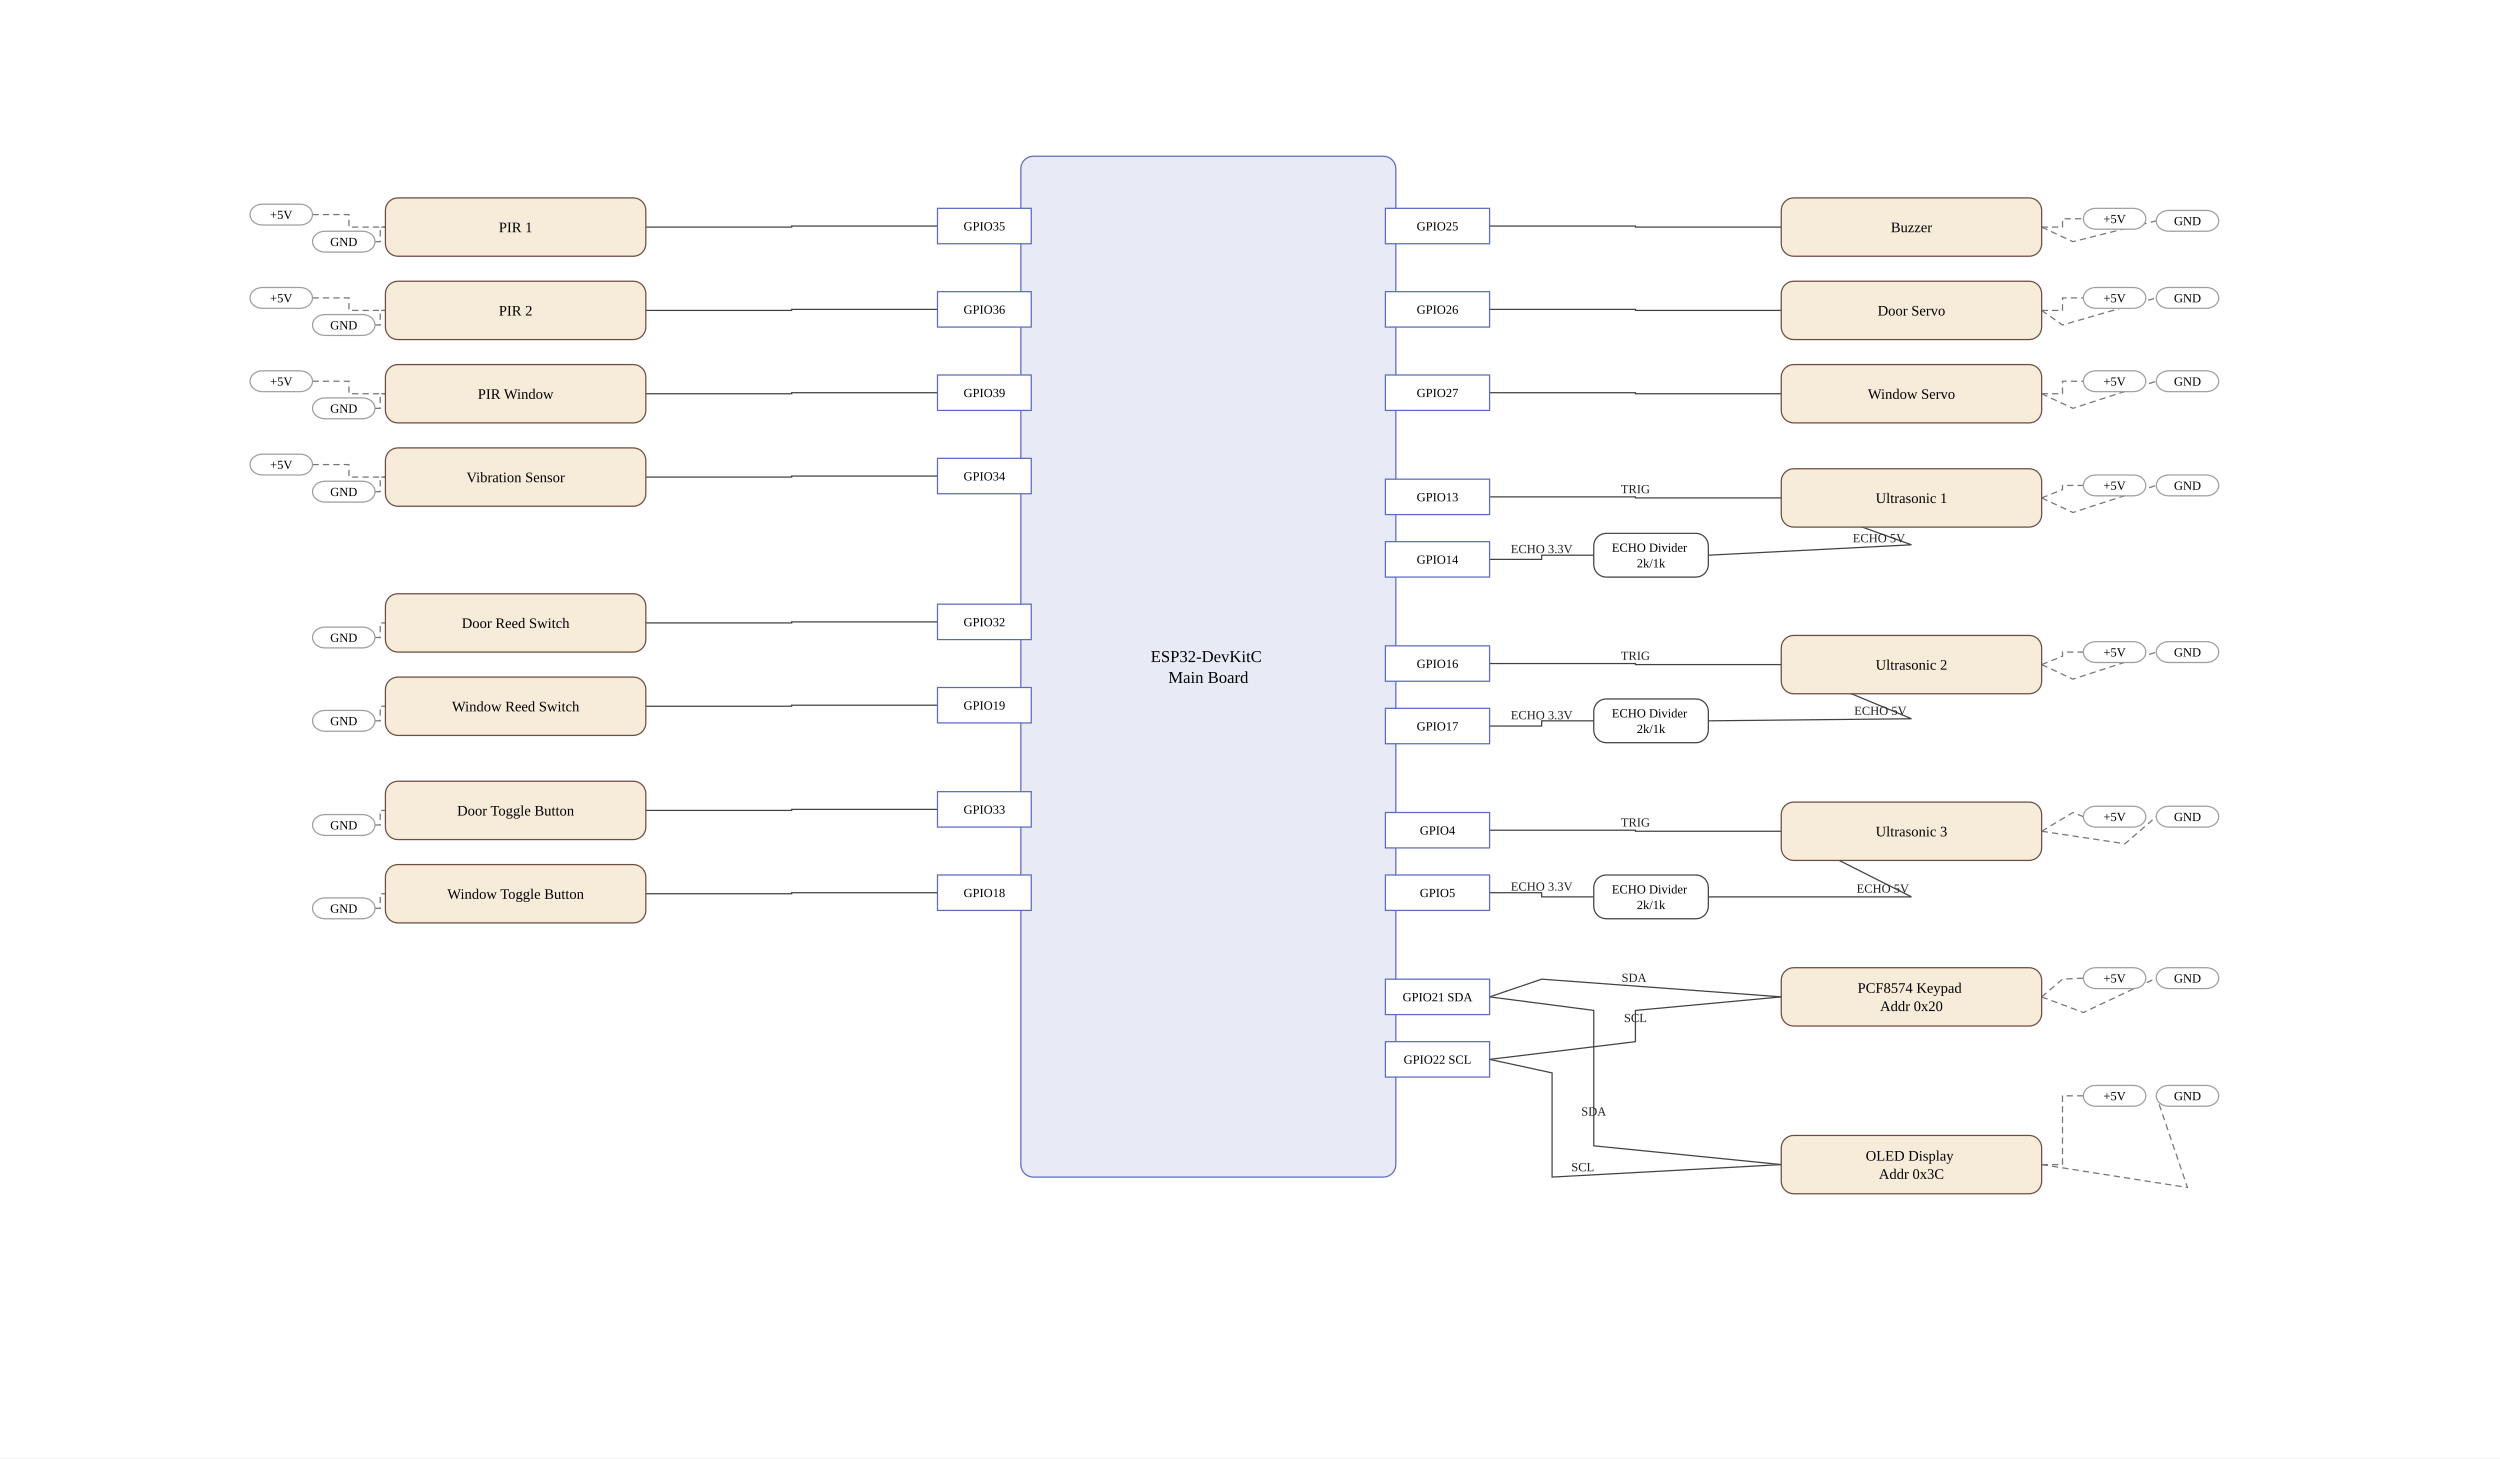
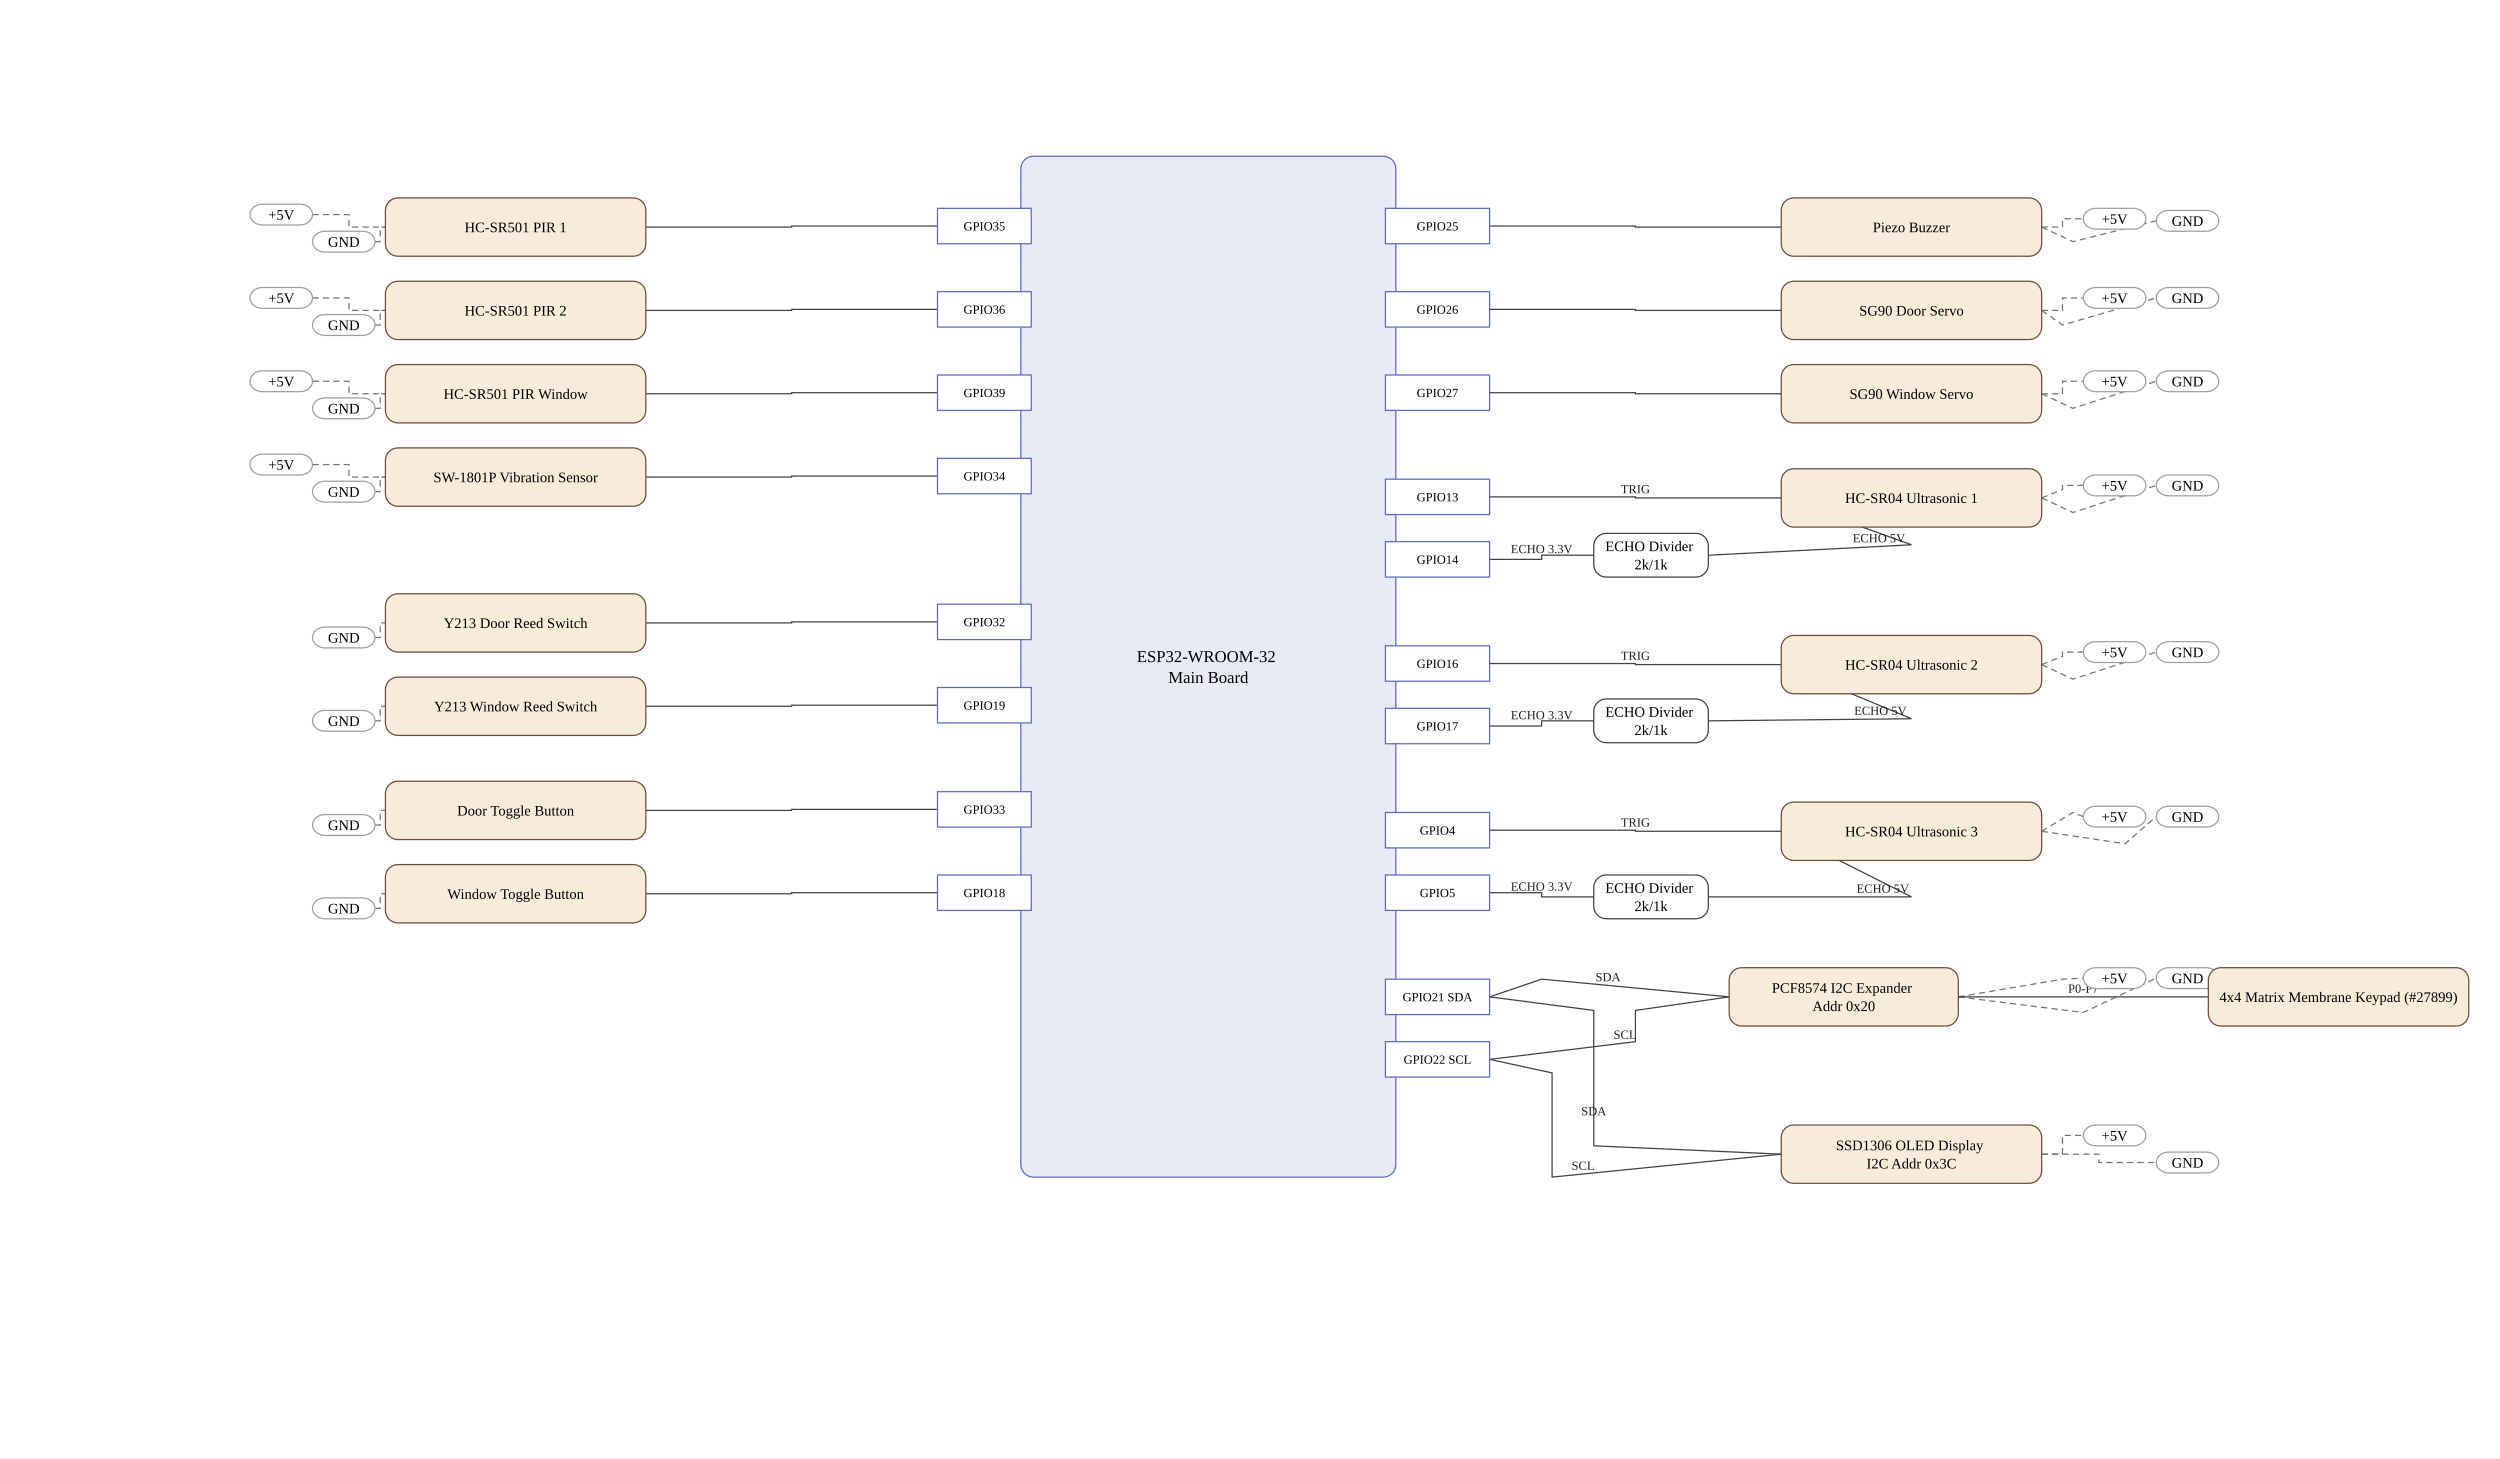
<svg xmlns="http://www.w3.org/2000/svg" width="2400" height="1400" viewBox="0 0 2400 1400">
  <rect width="100%" height="100%" fill="#ffffff" />
  <path d="M300.0,206.0 L335.0,206.0 L335.0,218.0 L370.0,218.0" fill="none" stroke="#757575" stroke-width="1.2" stroke-dasharray="6 4" />
  <path d="M360.0,232.0 L365.0,232.0 L365.0,218.0 L370.0,218.0" fill="none" stroke="#757575" stroke-width="1.2" stroke-dasharray="6 4" />
  <path d="M300.0,286.0 L335.0,286.0 L335.0,298.0 L370.0,298.0" fill="none" stroke="#757575" stroke-width="1.2" stroke-dasharray="6 4" />
  <path d="M360.0,312.0 L365.0,312.0 L365.0,298.0 L370.0,298.0" fill="none" stroke="#757575" stroke-width="1.2" stroke-dasharray="6 4" />
  <path d="M300.0,366.0 L335.0,366.0 L335.0,378.0 L370.0,378.0" fill="none" stroke="#757575" stroke-width="1.2" stroke-dasharray="6 4" />
  <path d="M360.0,392.0 L365.0,392.0 L365.0,378.0 L370.0,378.0" fill="none" stroke="#757575" stroke-width="1.2" stroke-dasharray="6 4" />
  <path d="M300.0,446.0 L335.0,446.0 L335.0,458.0 L370.0,458.0" fill="none" stroke="#757575" stroke-width="1.2" stroke-dasharray="6 4" />
  <path d="M360.0,472.0 L365.0,472.0 L365.0,458.0 L370.0,458.0" fill="none" stroke="#757575" stroke-width="1.2" stroke-dasharray="6 4" />
  <path d="M360.0,612.0 L365.0,612.0 L365.0,598.0 L370.0,598.0" fill="none" stroke="#757575" stroke-width="1.2" stroke-dasharray="6 4" />
  <path d="M360.0,692.0 L365.0,692.0 L365.0,678.0 L370.0,678.0" fill="none" stroke="#757575" stroke-width="1.2" stroke-dasharray="6 4" />
  <path d="M360.0,792.0 L365.0,792.0 L365.0,778.0 L370.0,778.0" fill="none" stroke="#757575" stroke-width="1.2" stroke-dasharray="6 4" />
  <path d="M360.0,872.0 L365.0,872.0 L365.0,858.0 L370.0,858.0" fill="none" stroke="#757575" stroke-width="1.2" stroke-dasharray="6 4" />
  <path d="M1960.0,218.0 L1980.0,218.0 L1980.0,210.0 L2000.0,210.0" fill="none" stroke="#757575" stroke-width="1.2" stroke-dasharray="6 4" />
  <path d="M1960.0,218.0 L1990.0,232.0 L1990.0,232.0 L2070.0,212.0" fill="none" stroke="#757575" stroke-width="1.2" stroke-dasharray="6 4" />
  <path d="M1960.0,298.0 L1980.0,298.0 L1980.0,286.0 L2000.0,286.0" fill="none" stroke="#757575" stroke-width="1.2" stroke-dasharray="6 4" />
  <path d="M1960.0,298.0 L1980.0,312.0 L1980.0,312.0 L2070.0,286.0" fill="none" stroke="#757575" stroke-width="1.2" stroke-dasharray="6 4" />
  <path d="M1960.0,378.0 L1980.0,378.0 L1980.0,366.0 L2000.0,366.0" fill="none" stroke="#757575" stroke-width="1.2" stroke-dasharray="6 4" />
  <path d="M1960.0,378.0 L1990.0,392.0 L1990.0,392.0 L2070.0,366.0" fill="none" stroke="#757575" stroke-width="1.2" stroke-dasharray="6 4" />
  <path d="M1960.0,478.0 L1980.0,470.0 L1980.0,466.0 L2000.0,466.0" fill="none" stroke="#757575" stroke-width="1.2" stroke-dasharray="6 4" />
  <path d="M1960.0,478.0 L1990.0,492.0 L1990.0,492.0 L2070.0,466.0" fill="none" stroke="#757575" stroke-width="1.2" stroke-dasharray="6 4" />
  <path d="M1960.0,638.0 L1980.0,630.0 L1980.0,626.0 L2000.0,626.0" fill="none" stroke="#757575" stroke-width="1.2" stroke-dasharray="6 4" />
  <path d="M1960.0,638.0 L1990.0,652.0 L1990.0,652.0 L2070.0,626.0" fill="none" stroke="#757575" stroke-width="1.2" stroke-dasharray="6 4" />
  <path d="M1960.0,798.0 L1990.0,780.0 L1990.0,780.0 L2000.0,784.0" fill="none" stroke="#757575" stroke-width="1.2" stroke-dasharray="6 4" />
  <path d="M1960.0,798.0 L2040.0,810.0 L2040.0,810.0 L2070.0,784.0" fill="none" stroke="#757575" stroke-width="1.2" stroke-dasharray="6 4" />
-   <path d="M1960.0,957.0 L1980.0,940.0 L1980.0,940.0 L2000.0,939.0" fill="none" stroke="#757575" stroke-width="1.2" stroke-dasharray="6 4" />
-   <path d="M1960.0,957.0 L2000.0,972.0 L2000.0,972.0 L2070.0,939.0" fill="none" stroke="#757575" stroke-width="1.2" stroke-dasharray="6 4" />
-   <path d="M1960.0,1118.0 L1980.0,1118.0 L1980.0,1052.0 L2000.0,1052.0" fill="none" stroke="#757575" stroke-width="1.2" stroke-dasharray="6 4" />
-   <path d="M1960.0,1118.0 L2100.0,1140.0 L2070.0,1052.0" fill="none" stroke="#757575" stroke-width="1.2" stroke-dasharray="6 4" />
+   <path d="M1880.0,957.0 L1980.0,940.0 L1980.0,940.0 L2000.0,939.0" fill="none" stroke="#757575" stroke-width="1.2" stroke-dasharray="6 4" />
+   <path d="M1880.0,957.0 L2000.0,972.0 L2000.0,972.0 L2070.0,939.0" fill="none" stroke="#757575" stroke-width="1.2" stroke-dasharray="6 4" />
+   <path d="M1960.0,1108.0 L1980.0,1108.0 L1980.0,1090.0 L2000.0,1090.0" fill="none" stroke="#757575" stroke-width="1.2" stroke-dasharray="6 4" />
+   <path d="M1960.0,1108.0 L2015.0,1108.0 L2015.0,1116.0 L2070.0,1116.0" fill="none" stroke="#757575" stroke-width="1.2" stroke-dasharray="6 4" />
  <path d="M620.0,218.0 L760.0,218.0 L760.0,217.0 L900.0,217.0" fill="none" stroke="#424242" stroke-width="1.2" />
  <path d="M620.0,298.0 L760.0,298.0 L760.0,297.0 L900.0,297.0" fill="none" stroke="#424242" stroke-width="1.2" />
  <path d="M620.0,378.0 L760.0,378.0 L760.0,377.0 L900.0,377.0" fill="none" stroke="#424242" stroke-width="1.2" />
  <path d="M620.0,458.0 L760.0,458.0 L760.0,457.0 L900.0,457.0" fill="none" stroke="#424242" stroke-width="1.2" />
  <path d="M620.0,598.0 L760.0,598.0 L760.0,597.0 L900.0,597.0" fill="none" stroke="#424242" stroke-width="1.2" />
  <path d="M620.0,678.0 L760.0,678.0 L760.0,677.0 L900.0,677.0" fill="none" stroke="#424242" stroke-width="1.2" />
  <path d="M620.0,778.0 L760.0,778.0 L760.0,777.0 L900.0,777.0" fill="none" stroke="#424242" stroke-width="1.2" />
  <path d="M620.0,858.0 L760.0,858.0 L760.0,857.0 L900.0,857.0" fill="none" stroke="#424242" stroke-width="1.2" />
  <path d="M1430.0,217.0 L1570.0,217.0 L1570.0,218.0 L1710.0,218.0" fill="none" stroke="#424242" stroke-width="1.2" />
  <path d="M1430.0,297.0 L1570.0,297.0 L1570.0,298.0 L1710.0,298.0" fill="none" stroke="#424242" stroke-width="1.2" />
  <path d="M1430.0,377.0 L1570.0,377.0 L1570.0,378.0 L1710.0,378.0" fill="none" stroke="#424242" stroke-width="1.2" />
  <path d="M1430.0,477.0 L1570.0,477.0 L1570.0,478.0 L1710.0,478.0" fill="none" stroke="#424242" stroke-width="1.2" />
  <text x="1570.0" y="473.5" text-anchor="middle" font-family="Times New Roman" font-size="12" fill="#212121">TRIG</text>
  <path d="M1710.0,478.0 L1835.0,523.0 L1640.0,533.0" fill="none" stroke="#424242" stroke-width="1.2" />
  <text x="1803.8" y="520.6" text-anchor="middle" font-family="Times New Roman" font-size="12" fill="#212121">ECHO 5V</text>
  <path d="M1530.0,533.0 L1480.0,533.0 L1480.0,537.0 L1430.0,537.0" fill="none" stroke="#424242" stroke-width="1.2" />
  <text x="1480.0" y="531.0" text-anchor="middle" font-family="Times New Roman" font-size="12" fill="#212121">ECHO 3.3V</text>
  <path d="M1430.0,637.0 L1570.0,637.0 L1570.0,638.0 L1710.0,638.0" fill="none" stroke="#424242" stroke-width="1.2" />
  <text x="1570.0" y="633.5" text-anchor="middle" font-family="Times New Roman" font-size="12" fill="#212121">TRIG</text>
  <path d="M1710.0,638.0 L1835.0,690.0 L1640.0,692.0" fill="none" stroke="#424242" stroke-width="1.2" />
  <text x="1805.2" y="686.3" text-anchor="middle" font-family="Times New Roman" font-size="12" fill="#212121">ECHO 5V</text>
  <path d="M1530.0,692.0 L1480.0,692.0 L1480.0,697.0 L1430.0,697.0" fill="none" stroke="#424242" stroke-width="1.2" />
  <text x="1480.0" y="690.5" text-anchor="middle" font-family="Times New Roman" font-size="12" fill="#212121">ECHO 3.3V</text>
  <path d="M1430.0,797.0 L1570.0,797.0 L1570.0,798.0 L1710.0,798.0" fill="none" stroke="#424242" stroke-width="1.2" />
  <text x="1570.0" y="793.5" text-anchor="middle" font-family="Times New Roman" font-size="12" fill="#212121">TRIG</text>
  <path d="M1710.0,798.0 L1835.0,861.0 L1640.0,861.0" fill="none" stroke="#424242" stroke-width="1.2" />
  <text x="1807.5" y="857.0" text-anchor="middle" font-family="Times New Roman" font-size="12" fill="#212121">ECHO 5V</text>
  <path d="M1530.0,861.0 L1480.0,861.0 L1480.0,857.0 L1430.0,857.0" fill="none" stroke="#424242" stroke-width="1.2" />
  <text x="1480.0" y="855.0" text-anchor="middle" font-family="Times New Roman" font-size="12" fill="#212121">ECHO 3.3V</text>
-   <path d="M1430.0,957.0 L1480.0,940.0 L1480.0,940.0 L1710.0,957.0" fill="none" stroke="#424242" stroke-width="1.2" />
-   <text x="1568.7" y="942.6" text-anchor="middle" font-family="Times New Roman" font-size="12" fill="#212121">SDA</text>
-   <path d="M1430.0,1017.0 L1570.0,1000.0 L1570.0,970.0 L1710.0,957.0" fill="none" stroke="#424242" stroke-width="1.2" />
-   <text x="1570.0" y="981.2" text-anchor="middle" font-family="Times New Roman" font-size="12" fill="#212121">SCL</text>
-   <path d="M1430.0,957.0 L1530.0,970.0 L1530.0,1100.0 L1710.0,1118.0" fill="none" stroke="#424242" stroke-width="1.2" />
-   <text x="1530.0" y="1071.0" text-anchor="middle" font-family="Times New Roman" font-size="12" fill="#212121">SDA</text>
-   <path d="M1430.0,1017.0 L1490.0,1030.0 L1490.0,1130.0 L1710.0,1118.0" fill="none" stroke="#424242" stroke-width="1.2" />
-   <text x="1519.4" y="1124.4" text-anchor="middle" font-family="Times New Roman" font-size="12" fill="#212121">SCL</text>
+   <path d="M1430.0,957.0 L1480.0,940.0 L1480.0,940.0 L1660.0,957.0" fill="none" stroke="#424242" stroke-width="1.2" />
+   <text x="1543.7" y="942.0" text-anchor="middle" font-family="Times New Roman" font-size="12" fill="#212121">SDA</text>
+   <path d="M1430.0,1017.0 L1570.0,1000.0 L1570.0,970.0 L1660.0,957.0" fill="none" stroke="#424242" stroke-width="1.2" />
+   <text x="1560.0" y="997.2" text-anchor="middle" font-family="Times New Roman" font-size="12" fill="#212121">SCL</text>
+   <path d="M1430.0,957.0 L1530.0,970.0 L1530.0,1100.0 L1710.0,1108.0" fill="none" stroke="#424242" stroke-width="1.2" />
+   <text x="1530.0" y="1070.7" text-anchor="middle" font-family="Times New Roman" font-size="12" fill="#212121">SDA</text>
+   <path d="M1430.0,1017.0 L1490.0,1030.0 L1490.0,1130.0 L1710.0,1108.0" fill="none" stroke="#424242" stroke-width="1.2" />
+   <text x="1519.7" y="1123.0" text-anchor="middle" font-family="Times New Roman" font-size="12" fill="#212121">SCL</text>
+   <path d="M1880.0,957.0 L2120.0,957.0" fill="none" stroke="#424242" stroke-width="1.2" />
+   <text x="2000.0" y="953.0" text-anchor="middle" font-family="Times New Roman" font-size="12" fill="#212121">P0-P7</text>
  <rect x="980.0" y="150.0" width="360.0" height="980.0" rx="12" ry="12" fill="#e8eaf6" stroke="#5c6bc0" stroke-width="1.2" />
  <text x="1160.0" y="635.6" text-anchor="middle" font-family="Times New Roman" font-size="16">
-     <tspan x="1160.0" dy="0.0">ESP32-DevKitC</tspan>
+     <tspan x="1160.0" dy="0.0">ESP32-WROOM-32</tspan>
    <tspan x="1160.0" dy="20.0">Main Board</tspan>
  </text>
  <rect x="900.0" y="200.0" width="90.0" height="34.0" rx="0" ry="0" fill="#ffffff" stroke="#5c6bc0" stroke-width="1.2" />
  <text x="945.0" y="221.2" text-anchor="middle" font-family="Times New Roman" font-size="12">
    <tspan x="945.0" dy="0.0">GPIO35</tspan>
  </text>
  <rect x="900.0" y="280.0" width="90.0" height="34.0" rx="0" ry="0" fill="#ffffff" stroke="#5c6bc0" stroke-width="1.2" />
  <text x="945.0" y="301.2" text-anchor="middle" font-family="Times New Roman" font-size="12">
    <tspan x="945.0" dy="0.0">GPIO36</tspan>
  </text>
  <rect x="900.0" y="360.0" width="90.0" height="34.0" rx="0" ry="0" fill="#ffffff" stroke="#5c6bc0" stroke-width="1.2" />
  <text x="945.0" y="381.2" text-anchor="middle" font-family="Times New Roman" font-size="12">
    <tspan x="945.0" dy="0.0">GPIO39</tspan>
  </text>
  <rect x="900.0" y="440.0" width="90.0" height="34.0" rx="0" ry="0" fill="#ffffff" stroke="#5c6bc0" stroke-width="1.2" />
  <text x="945.0" y="461.2" text-anchor="middle" font-family="Times New Roman" font-size="12">
    <tspan x="945.0" dy="0.0">GPIO34</tspan>
  </text>
  <rect x="900.0" y="580.0" width="90.0" height="34.0" rx="0" ry="0" fill="#ffffff" stroke="#5c6bc0" stroke-width="1.2" />
  <text x="945.0" y="601.2" text-anchor="middle" font-family="Times New Roman" font-size="12">
    <tspan x="945.0" dy="0.0">GPIO32</tspan>
  </text>
  <rect x="900.0" y="660.0" width="90.0" height="34.0" rx="0" ry="0" fill="#ffffff" stroke="#5c6bc0" stroke-width="1.2" />
  <text x="945.0" y="681.2" text-anchor="middle" font-family="Times New Roman" font-size="12">
    <tspan x="945.0" dy="0.0">GPIO19</tspan>
  </text>
  <rect x="900.0" y="760.0" width="90.0" height="34.0" rx="0" ry="0" fill="#ffffff" stroke="#5c6bc0" stroke-width="1.2" />
  <text x="945.0" y="781.2" text-anchor="middle" font-family="Times New Roman" font-size="12">
    <tspan x="945.0" dy="0.0">GPIO33</tspan>
  </text>
  <rect x="900.0" y="840.0" width="90.0" height="34.0" rx="0" ry="0" fill="#ffffff" stroke="#5c6bc0" stroke-width="1.2" />
  <text x="945.0" y="861.2" text-anchor="middle" font-family="Times New Roman" font-size="12">
    <tspan x="945.0" dy="0.0">GPIO18</tspan>
  </text>
  <rect x="1330.0" y="200.0" width="100.0" height="34.0" rx="0" ry="0" fill="#ffffff" stroke="#5c6bc0" stroke-width="1.2" />
  <text x="1380.0" y="221.2" text-anchor="middle" font-family="Times New Roman" font-size="12">
    <tspan x="1380.0" dy="0.0">GPIO25</tspan>
  </text>
  <rect x="1330.0" y="280.0" width="100.0" height="34.0" rx="0" ry="0" fill="#ffffff" stroke="#5c6bc0" stroke-width="1.2" />
  <text x="1380.0" y="301.2" text-anchor="middle" font-family="Times New Roman" font-size="12">
    <tspan x="1380.0" dy="0.0">GPIO26</tspan>
  </text>
  <rect x="1330.0" y="360.0" width="100.0" height="34.0" rx="0" ry="0" fill="#ffffff" stroke="#5c6bc0" stroke-width="1.2" />
  <text x="1380.0" y="381.2" text-anchor="middle" font-family="Times New Roman" font-size="12">
    <tspan x="1380.0" dy="0.0">GPIO27</tspan>
  </text>
  <rect x="1330.0" y="460.0" width="100.0" height="34.0" rx="0" ry="0" fill="#ffffff" stroke="#5c6bc0" stroke-width="1.2" />
  <text x="1380.0" y="481.2" text-anchor="middle" font-family="Times New Roman" font-size="12">
    <tspan x="1380.0" dy="0.0">GPIO13</tspan>
  </text>
  <rect x="1330.0" y="520.0" width="100.0" height="34.0" rx="0" ry="0" fill="#ffffff" stroke="#5c6bc0" stroke-width="1.2" />
  <text x="1380.0" y="541.2" text-anchor="middle" font-family="Times New Roman" font-size="12">
    <tspan x="1380.0" dy="0.0">GPIO14</tspan>
  </text>
  <rect x="1330.0" y="620.0" width="100.0" height="34.0" rx="0" ry="0" fill="#ffffff" stroke="#5c6bc0" stroke-width="1.2" />
  <text x="1380.0" y="641.2" text-anchor="middle" font-family="Times New Roman" font-size="12">
    <tspan x="1380.0" dy="0.0">GPIO16</tspan>
  </text>
  <rect x="1330.0" y="680.0" width="100.0" height="34.0" rx="0" ry="0" fill="#ffffff" stroke="#5c6bc0" stroke-width="1.2" />
  <text x="1380.0" y="701.2" text-anchor="middle" font-family="Times New Roman" font-size="12">
    <tspan x="1380.0" dy="0.0">GPIO17</tspan>
  </text>
  <rect x="1330.0" y="780.0" width="100.0" height="34.0" rx="0" ry="0" fill="#ffffff" stroke="#5c6bc0" stroke-width="1.2" />
  <text x="1380.0" y="801.2" text-anchor="middle" font-family="Times New Roman" font-size="12">
    <tspan x="1380.0" dy="0.0">GPIO4</tspan>
  </text>
  <rect x="1330.0" y="840.0" width="100.0" height="34.0" rx="0" ry="0" fill="#ffffff" stroke="#5c6bc0" stroke-width="1.2" />
  <text x="1380.0" y="861.2" text-anchor="middle" font-family="Times New Roman" font-size="12">
    <tspan x="1380.0" dy="0.0">GPIO5</tspan>
  </text>
  <rect x="1330.0" y="940.0" width="100.0" height="34.0" rx="0" ry="0" fill="#ffffff" stroke="#5c6bc0" stroke-width="1.2" />
  <text x="1380.0" y="961.2" text-anchor="middle" font-family="Times New Roman" font-size="12">
    <tspan x="1380.0" dy="0.0">GPIO21 SDA</tspan>
  </text>
  <rect x="1330.0" y="1000.0" width="100.0" height="34.0" rx="0" ry="0" fill="#ffffff" stroke="#5c6bc0" stroke-width="1.2" />
  <text x="1380.0" y="1021.2" text-anchor="middle" font-family="Times New Roman" font-size="12">
    <tspan x="1380.0" dy="0.0">GPIO22 SCL</tspan>
  </text>
  <rect x="370.0" y="190.0" width="250.0" height="56.0" rx="12" ry="12" fill="#f7ecd9" stroke="#6d4c41" stroke-width="1.2" />
  <text x="495.0" y="222.9" text-anchor="middle" font-family="Times New Roman" font-size="14">
-     <tspan x="495.0" dy="0.0">PIR 1</tspan>
+     <tspan x="495.0" dy="0.0">HC-SR501 PIR 1</tspan>
  </text>
  <rect x="370.0" y="270.0" width="250.0" height="56.0" rx="12" ry="12" fill="#f7ecd9" stroke="#6d4c41" stroke-width="1.2" />
  <text x="495.0" y="302.9" text-anchor="middle" font-family="Times New Roman" font-size="14">
-     <tspan x="495.0" dy="0.0">PIR 2</tspan>
+     <tspan x="495.0" dy="0.0">HC-SR501 PIR 2</tspan>
  </text>
  <rect x="370.0" y="350.0" width="250.0" height="56.0" rx="12" ry="12" fill="#f7ecd9" stroke="#6d4c41" stroke-width="1.2" />
  <text x="495.0" y="382.9" text-anchor="middle" font-family="Times New Roman" font-size="14">
-     <tspan x="495.0" dy="0.0">PIR Window</tspan>
+     <tspan x="495.0" dy="0.0">HC-SR501 PIR Window</tspan>
  </text>
  <rect x="370.0" y="430.0" width="250.0" height="56.0" rx="12" ry="12" fill="#f7ecd9" stroke="#6d4c41" stroke-width="1.2" />
  <text x="495.0" y="462.9" text-anchor="middle" font-family="Times New Roman" font-size="14">
-     <tspan x="495.0" dy="0.0">Vibration Sensor</tspan>
+     <tspan x="495.0" dy="0.0">SW-1801P Vibration Sensor</tspan>
  </text>
  <rect x="370.0" y="570.0" width="250.0" height="56.0" rx="12" ry="12" fill="#f7ecd9" stroke="#6d4c41" stroke-width="1.2" />
  <text x="495.0" y="602.9" text-anchor="middle" font-family="Times New Roman" font-size="14">
-     <tspan x="495.0" dy="0.0">Door Reed Switch</tspan>
+     <tspan x="495.0" dy="0.0">Y213 Door Reed Switch</tspan>
  </text>
  <rect x="370.0" y="650.0" width="250.0" height="56.0" rx="12" ry="12" fill="#f7ecd9" stroke="#6d4c41" stroke-width="1.2" />
  <text x="495.0" y="682.9" text-anchor="middle" font-family="Times New Roman" font-size="14">
-     <tspan x="495.0" dy="0.0">Window Reed Switch</tspan>
+     <tspan x="495.0" dy="0.0">Y213 Window Reed Switch</tspan>
  </text>
  <rect x="370.0" y="750.0" width="250.0" height="56.0" rx="12" ry="12" fill="#f7ecd9" stroke="#6d4c41" stroke-width="1.2" />
  <text x="495.0" y="782.9" text-anchor="middle" font-family="Times New Roman" font-size="14">
    <tspan x="495.0" dy="0.0">Door Toggle Button</tspan>
  </text>
  <rect x="370.0" y="830.0" width="250.0" height="56.0" rx="12" ry="12" fill="#f7ecd9" stroke="#6d4c41" stroke-width="1.2" />
  <text x="495.0" y="862.9" text-anchor="middle" font-family="Times New Roman" font-size="14">
    <tspan x="495.0" dy="0.0">Window Toggle Button</tspan>
  </text>
  <rect x="1710.0" y="190.0" width="250.0" height="56.0" rx="12" ry="12" fill="#f7ecd9" stroke="#6d4c41" stroke-width="1.2" />
  <text x="1835.0" y="222.9" text-anchor="middle" font-family="Times New Roman" font-size="14">
-     <tspan x="1835.0" dy="0.0">Buzzer</tspan>
+     <tspan x="1835.0" dy="0.0">Piezo Buzzer</tspan>
  </text>
  <rect x="1710.0" y="270.0" width="250.0" height="56.0" rx="12" ry="12" fill="#f7ecd9" stroke="#6d4c41" stroke-width="1.2" />
  <text x="1835.0" y="302.9" text-anchor="middle" font-family="Times New Roman" font-size="14">
-     <tspan x="1835.0" dy="0.0">Door Servo</tspan>
+     <tspan x="1835.0" dy="0.0">SG90 Door Servo</tspan>
  </text>
  <rect x="1710.0" y="350.0" width="250.0" height="56.0" rx="12" ry="12" fill="#f7ecd9" stroke="#6d4c41" stroke-width="1.2" />
  <text x="1835.0" y="382.9" text-anchor="middle" font-family="Times New Roman" font-size="14">
-     <tspan x="1835.0" dy="0.0">Window Servo</tspan>
+     <tspan x="1835.0" dy="0.0">SG90 Window Servo</tspan>
  </text>
  <rect x="1710.0" y="450.0" width="250.0" height="56.0" rx="12" ry="12" fill="#f7ecd9" stroke="#6d4c41" stroke-width="1.2" />
  <text x="1835.0" y="482.9" text-anchor="middle" font-family="Times New Roman" font-size="14">
-     <tspan x="1835.0" dy="0.0">Ultrasonic 1</tspan>
+     <tspan x="1835.0" dy="0.0">HC-SR04 Ultrasonic 1</tspan>
  </text>
  <rect x="1710.0" y="610.0" width="250.0" height="56.0" rx="12" ry="12" fill="#f7ecd9" stroke="#6d4c41" stroke-width="1.2" />
  <text x="1835.0" y="642.9" text-anchor="middle" font-family="Times New Roman" font-size="14">
-     <tspan x="1835.0" dy="0.0">Ultrasonic 2</tspan>
+     <tspan x="1835.0" dy="0.0">HC-SR04 Ultrasonic 2</tspan>
  </text>
  <rect x="1710.0" y="770.0" width="250.0" height="56.0" rx="12" ry="12" fill="#f7ecd9" stroke="#6d4c41" stroke-width="1.2" />
  <text x="1835.0" y="802.9" text-anchor="middle" font-family="Times New Roman" font-size="14">
-     <tspan x="1835.0" dy="0.0">Ultrasonic 3</tspan>
-   </text>
-   <rect x="1710.0" y="929.0" width="250.0" height="56.0" rx="12" ry="12" fill="#f7ecd9" stroke="#6d4c41" stroke-width="1.2" />
-   <text x="1835.0" y="953.1" text-anchor="middle" font-family="Times New Roman" font-size="14">
-     <tspan x="1835.0" dy="0.0">PCF8574 Keypad</tspan>
-     <tspan x="1835.0" dy="17.5">Addr 0x20</tspan>
-   </text>
-   <rect x="1710.0" y="1090.0" width="250.0" height="56.0" rx="12" ry="12" fill="#f7ecd9" stroke="#6d4c41" stroke-width="1.2" />
-   <text x="1835.0" y="1114.2" text-anchor="middle" font-family="Times New Roman" font-size="14">
-     <tspan x="1835.0" dy="0.0">OLED Display</tspan>
-     <tspan x="1835.0" dy="17.5">Addr 0x3C</tspan>
+     <tspan x="1835.0" dy="0.0">HC-SR04 Ultrasonic 3</tspan>
+   </text>
+   <rect x="1660.0" y="929.0" width="220.0" height="56.0" rx="12" ry="12" fill="#f7ecd9" stroke="#6d4c41" stroke-width="1.2" />
+   <text x="1770.0" y="953.1" text-anchor="middle" font-family="Times New Roman" font-size="14">
+     <tspan x="1770.0" dy="0.0">PCF8574 I2C Expander</tspan>
+     <tspan x="1770.0" dy="17.5">Addr 0x20</tspan>
+   </text>
+   <rect x="1710.0" y="1080.0" width="250.0" height="56.0" rx="12" ry="12" fill="#f7ecd9" stroke="#6d4c41" stroke-width="1.2" />
+   <text x="1835.0" y="1104.2" text-anchor="middle" font-family="Times New Roman" font-size="14">
+     <tspan x="1835.0" dy="0.0">SSD1306 OLED Display</tspan>
+     <tspan x="1835.0" dy="17.5">I2C Addr 0x3C</tspan>
  </text>
  <rect x="1530.0" y="512.0" width="110.0" height="42.0" rx="12" ry="12" fill="#ffffff" stroke="#424242" stroke-width="1.2" />
-   <text x="1585.0" y="529.7" text-anchor="middle" font-family="Times New Roman" font-size="12">
+   <text x="1585.0" y="529.1" text-anchor="middle" font-family="Times New Roman" font-size="14">
    <tspan x="1585.0" dy="0.0">ECHO Divider</tspan>
-     <tspan x="1585.0" dy="15.0">2k/1k</tspan>
+     <tspan x="1585.0" dy="17.5">2k/1k</tspan>
  </text>
  <rect x="1530.0" y="671.0" width="110.0" height="42.0" rx="12" ry="12" fill="#ffffff" stroke="#424242" stroke-width="1.2" />
-   <text x="1585.0" y="688.7" text-anchor="middle" font-family="Times New Roman" font-size="12">
+   <text x="1585.0" y="688.1" text-anchor="middle" font-family="Times New Roman" font-size="14">
    <tspan x="1585.0" dy="0.0">ECHO Divider</tspan>
-     <tspan x="1585.0" dy="15.0">2k/1k</tspan>
+     <tspan x="1585.0" dy="17.5">2k/1k</tspan>
  </text>
  <rect x="1530.0" y="840.0" width="110.0" height="42.0" rx="12" ry="12" fill="#ffffff" stroke="#424242" stroke-width="1.2" />
-   <text x="1585.0" y="857.7" text-anchor="middle" font-family="Times New Roman" font-size="12">
+   <text x="1585.0" y="857.1" text-anchor="middle" font-family="Times New Roman" font-size="14">
    <tspan x="1585.0" dy="0.0">ECHO Divider</tspan>
-     <tspan x="1585.0" dy="15.0">2k/1k</tspan>
+     <tspan x="1585.0" dy="17.5">2k/1k</tspan>
  </text>
  <rect x="240.0" y="196.0" width="60.0" height="20.0" rx="12" ry="12" fill="#ffffff" stroke="#9e9e9e" stroke-width="1.2" />
-   <text x="270.0" y="210.2" text-anchor="middle" font-family="Times New Roman" font-size="12">
+   <text x="270.0" y="210.9" text-anchor="middle" font-family="Times New Roman" font-size="14">
    <tspan x="270.0" dy="0.0">+5V</tspan>
  </text>
  <rect x="300.0" y="222.0" width="60.0" height="20.0" rx="12" ry="12" fill="#ffffff" stroke="#9e9e9e" stroke-width="1.2" />
-   <text x="330.0" y="236.2" text-anchor="middle" font-family="Times New Roman" font-size="12">
+   <text x="330.0" y="236.9" text-anchor="middle" font-family="Times New Roman" font-size="14">
    <tspan x="330.0" dy="0.0">GND</tspan>
  </text>
  <rect x="240.0" y="276.0" width="60.0" height="20.0" rx="12" ry="12" fill="#ffffff" stroke="#9e9e9e" stroke-width="1.2" />
-   <text x="270.0" y="290.2" text-anchor="middle" font-family="Times New Roman" font-size="12">
+   <text x="270.0" y="290.9" text-anchor="middle" font-family="Times New Roman" font-size="14">
    <tspan x="270.0" dy="0.0">+5V</tspan>
  </text>
  <rect x="300.0" y="302.0" width="60.0" height="20.0" rx="12" ry="12" fill="#ffffff" stroke="#9e9e9e" stroke-width="1.2" />
-   <text x="330.0" y="316.2" text-anchor="middle" font-family="Times New Roman" font-size="12">
+   <text x="330.0" y="316.9" text-anchor="middle" font-family="Times New Roman" font-size="14">
    <tspan x="330.0" dy="0.0">GND</tspan>
  </text>
  <rect x="240.0" y="356.0" width="60.0" height="20.0" rx="12" ry="12" fill="#ffffff" stroke="#9e9e9e" stroke-width="1.2" />
-   <text x="270.0" y="370.2" text-anchor="middle" font-family="Times New Roman" font-size="12">
+   <text x="270.0" y="370.9" text-anchor="middle" font-family="Times New Roman" font-size="14">
    <tspan x="270.0" dy="0.0">+5V</tspan>
  </text>
  <rect x="300.0" y="382.0" width="60.0" height="20.0" rx="12" ry="12" fill="#ffffff" stroke="#9e9e9e" stroke-width="1.2" />
-   <text x="330.0" y="396.2" text-anchor="middle" font-family="Times New Roman" font-size="12">
+   <text x="330.0" y="396.9" text-anchor="middle" font-family="Times New Roman" font-size="14">
    <tspan x="330.0" dy="0.0">GND</tspan>
  </text>
  <rect x="240.0" y="436.0" width="60.0" height="20.0" rx="12" ry="12" fill="#ffffff" stroke="#9e9e9e" stroke-width="1.2" />
-   <text x="270.0" y="450.2" text-anchor="middle" font-family="Times New Roman" font-size="12">
+   <text x="270.0" y="450.9" text-anchor="middle" font-family="Times New Roman" font-size="14">
    <tspan x="270.0" dy="0.0">+5V</tspan>
  </text>
  <rect x="300.0" y="462.0" width="60.0" height="20.0" rx="12" ry="12" fill="#ffffff" stroke="#9e9e9e" stroke-width="1.2" />
-   <text x="330.0" y="476.2" text-anchor="middle" font-family="Times New Roman" font-size="12">
+   <text x="330.0" y="476.9" text-anchor="middle" font-family="Times New Roman" font-size="14">
    <tspan x="330.0" dy="0.0">GND</tspan>
  </text>
  <rect x="300.0" y="602.0" width="60.0" height="20.0" rx="12" ry="12" fill="#ffffff" stroke="#9e9e9e" stroke-width="1.2" />
-   <text x="330.0" y="616.2" text-anchor="middle" font-family="Times New Roman" font-size="12">
+   <text x="330.0" y="616.9" text-anchor="middle" font-family="Times New Roman" font-size="14">
    <tspan x="330.0" dy="0.0">GND</tspan>
  </text>
  <rect x="300.0" y="682.0" width="60.0" height="20.0" rx="12" ry="12" fill="#ffffff" stroke="#9e9e9e" stroke-width="1.2" />
-   <text x="330.0" y="696.2" text-anchor="middle" font-family="Times New Roman" font-size="12">
+   <text x="330.0" y="696.9" text-anchor="middle" font-family="Times New Roman" font-size="14">
    <tspan x="330.0" dy="0.0">GND</tspan>
  </text>
  <rect x="300.0" y="782.0" width="60.0" height="20.0" rx="12" ry="12" fill="#ffffff" stroke="#9e9e9e" stroke-width="1.2" />
-   <text x="330.0" y="796.2" text-anchor="middle" font-family="Times New Roman" font-size="12">
+   <text x="330.0" y="796.9" text-anchor="middle" font-family="Times New Roman" font-size="14">
    <tspan x="330.0" dy="0.0">GND</tspan>
  </text>
  <rect x="300.0" y="862.0" width="60.0" height="20.0" rx="12" ry="12" fill="#ffffff" stroke="#9e9e9e" stroke-width="1.2" />
-   <text x="330.0" y="876.2" text-anchor="middle" font-family="Times New Roman" font-size="12">
+   <text x="330.0" y="876.9" text-anchor="middle" font-family="Times New Roman" font-size="14">
    <tspan x="330.0" dy="0.0">GND</tspan>
  </text>
  <rect x="2000.0" y="200.0" width="60.0" height="20.0" rx="12" ry="12" fill="#ffffff" stroke="#9e9e9e" stroke-width="1.2" />
-   <text x="2030.0" y="214.2" text-anchor="middle" font-family="Times New Roman" font-size="12">
+   <text x="2030.0" y="214.9" text-anchor="middle" font-family="Times New Roman" font-size="14">
    <tspan x="2030.0" dy="0.0">+5V</tspan>
  </text>
  <rect x="2070.0" y="202.0" width="60.0" height="20.0" rx="12" ry="12" fill="#ffffff" stroke="#9e9e9e" stroke-width="1.2" />
-   <text x="2100.0" y="216.2" text-anchor="middle" font-family="Times New Roman" font-size="12">
+   <text x="2100.0" y="216.9" text-anchor="middle" font-family="Times New Roman" font-size="14">
    <tspan x="2100.0" dy="0.0">GND</tspan>
  </text>
  <rect x="2000.0" y="276.0" width="60.0" height="20.0" rx="12" ry="12" fill="#ffffff" stroke="#9e9e9e" stroke-width="1.2" />
-   <text x="2030.0" y="290.2" text-anchor="middle" font-family="Times New Roman" font-size="12">
+   <text x="2030.0" y="290.9" text-anchor="middle" font-family="Times New Roman" font-size="14">
    <tspan x="2030.0" dy="0.0">+5V</tspan>
  </text>
  <rect x="2070.0" y="276.0" width="60.0" height="20.0" rx="12" ry="12" fill="#ffffff" stroke="#9e9e9e" stroke-width="1.2" />
-   <text x="2100.0" y="290.2" text-anchor="middle" font-family="Times New Roman" font-size="12">
+   <text x="2100.0" y="290.9" text-anchor="middle" font-family="Times New Roman" font-size="14">
    <tspan x="2100.0" dy="0.0">GND</tspan>
  </text>
  <rect x="2000.0" y="356.0" width="60.0" height="20.0" rx="12" ry="12" fill="#ffffff" stroke="#9e9e9e" stroke-width="1.2" />
-   <text x="2030.0" y="370.2" text-anchor="middle" font-family="Times New Roman" font-size="12">
+   <text x="2030.0" y="370.9" text-anchor="middle" font-family="Times New Roman" font-size="14">
    <tspan x="2030.0" dy="0.0">+5V</tspan>
  </text>
  <rect x="2070.0" y="356.0" width="60.0" height="20.0" rx="12" ry="12" fill="#ffffff" stroke="#9e9e9e" stroke-width="1.2" />
-   <text x="2100.0" y="370.2" text-anchor="middle" font-family="Times New Roman" font-size="12">
+   <text x="2100.0" y="370.9" text-anchor="middle" font-family="Times New Roman" font-size="14">
    <tspan x="2100.0" dy="0.0">GND</tspan>
  </text>
  <rect x="2000.0" y="456.0" width="60.0" height="20.0" rx="12" ry="12" fill="#ffffff" stroke="#9e9e9e" stroke-width="1.2" />
-   <text x="2030.0" y="470.2" text-anchor="middle" font-family="Times New Roman" font-size="12">
+   <text x="2030.0" y="470.9" text-anchor="middle" font-family="Times New Roman" font-size="14">
    <tspan x="2030.0" dy="0.0">+5V</tspan>
  </text>
  <rect x="2070.0" y="456.0" width="60.0" height="20.0" rx="12" ry="12" fill="#ffffff" stroke="#9e9e9e" stroke-width="1.2" />
-   <text x="2100.0" y="470.2" text-anchor="middle" font-family="Times New Roman" font-size="12">
+   <text x="2100.0" y="470.9" text-anchor="middle" font-family="Times New Roman" font-size="14">
    <tspan x="2100.0" dy="0.0">GND</tspan>
  </text>
  <rect x="2000.0" y="616.0" width="60.0" height="20.0" rx="12" ry="12" fill="#ffffff" stroke="#9e9e9e" stroke-width="1.2" />
-   <text x="2030.0" y="630.2" text-anchor="middle" font-family="Times New Roman" font-size="12">
+   <text x="2030.0" y="630.9" text-anchor="middle" font-family="Times New Roman" font-size="14">
    <tspan x="2030.0" dy="0.0">+5V</tspan>
  </text>
  <rect x="2070.0" y="616.0" width="60.0" height="20.0" rx="12" ry="12" fill="#ffffff" stroke="#9e9e9e" stroke-width="1.2" />
-   <text x="2100.0" y="630.2" text-anchor="middle" font-family="Times New Roman" font-size="12">
+   <text x="2100.0" y="630.9" text-anchor="middle" font-family="Times New Roman" font-size="14">
    <tspan x="2100.0" dy="0.0">GND</tspan>
  </text>
  <rect x="2000.0" y="774.0" width="60.0" height="20.0" rx="12" ry="12" fill="#ffffff" stroke="#9e9e9e" stroke-width="1.2" />
-   <text x="2030.0" y="788.2" text-anchor="middle" font-family="Times New Roman" font-size="12">
+   <text x="2030.0" y="788.9" text-anchor="middle" font-family="Times New Roman" font-size="14">
    <tspan x="2030.0" dy="0.0">+5V</tspan>
  </text>
  <rect x="2070.0" y="774.0" width="60.0" height="20.0" rx="12" ry="12" fill="#ffffff" stroke="#9e9e9e" stroke-width="1.2" />
-   <text x="2100.0" y="788.2" text-anchor="middle" font-family="Times New Roman" font-size="12">
+   <text x="2100.0" y="788.9" text-anchor="middle" font-family="Times New Roman" font-size="14">
    <tspan x="2100.0" dy="0.0">GND</tspan>
  </text>
  <rect x="2000.0" y="929.0" width="60.0" height="20.0" rx="12" ry="12" fill="#ffffff" stroke="#9e9e9e" stroke-width="1.2" />
-   <text x="2030.0" y="943.2" text-anchor="middle" font-family="Times New Roman" font-size="12">
+   <text x="2030.0" y="943.9" text-anchor="middle" font-family="Times New Roman" font-size="14">
    <tspan x="2030.0" dy="0.0">+5V</tspan>
  </text>
  <rect x="2070.0" y="929.0" width="60.0" height="20.0" rx="12" ry="12" fill="#ffffff" stroke="#9e9e9e" stroke-width="1.2" />
-   <text x="2100.0" y="943.2" text-anchor="middle" font-family="Times New Roman" font-size="12">
-     <tspan x="2100.0" dy="0.0">GND</tspan>
-   </text>
-   <rect x="2000.0" y="1042.0" width="60.0" height="20.0" rx="12" ry="12" fill="#ffffff" stroke="#9e9e9e" stroke-width="1.2" />
-   <text x="2030.0" y="1056.2" text-anchor="middle" font-family="Times New Roman" font-size="12">
-     <tspan x="2030.0" dy="0.0">+5V</tspan>
-   </text>
-   <rect x="2070.0" y="1042.0" width="60.0" height="20.0" rx="12" ry="12" fill="#ffffff" stroke="#9e9e9e" stroke-width="1.2" />
-   <text x="2100.0" y="1056.2" text-anchor="middle" font-family="Times New Roman" font-size="12">
-     <tspan x="2100.0" dy="0.0">GND</tspan>
+   <text x="2100.0" y="943.9" text-anchor="middle" font-family="Times New Roman" font-size="14">
+     <tspan x="2100.0" dy="0.0">GND</tspan>
+   </text>
+   <rect x="2000.0" y="1080.0" width="60.0" height="20.0" rx="12" ry="12" fill="#ffffff" stroke="#9e9e9e" stroke-width="1.2" />
+   <text x="2030.0" y="1094.9" text-anchor="middle" font-family="Times New Roman" font-size="14">
+     <tspan x="2030.0" dy="0.0">+5V</tspan>
+   </text>
+   <rect x="2070.0" y="1106.0" width="60.0" height="20.0" rx="12" ry="12" fill="#ffffff" stroke="#9e9e9e" stroke-width="1.2" />
+   <text x="2100.0" y="1120.9" text-anchor="middle" font-family="Times New Roman" font-size="14">
+     <tspan x="2100.0" dy="0.0">GND</tspan>
+   </text>
+   <rect x="2120.0" y="929.0" width="250.0" height="56.0" rx="12" ry="12" fill="#f7ecd9" stroke="#6d4c41" stroke-width="1.2" />
+   <text x="2245.0" y="961.9" text-anchor="middle" font-family="Times New Roman" font-size="14">
+     <tspan x="2245.0" dy="0.0">4x4 Matrix Membrane Keypad (#27899)</tspan>
  </text>
</svg>
